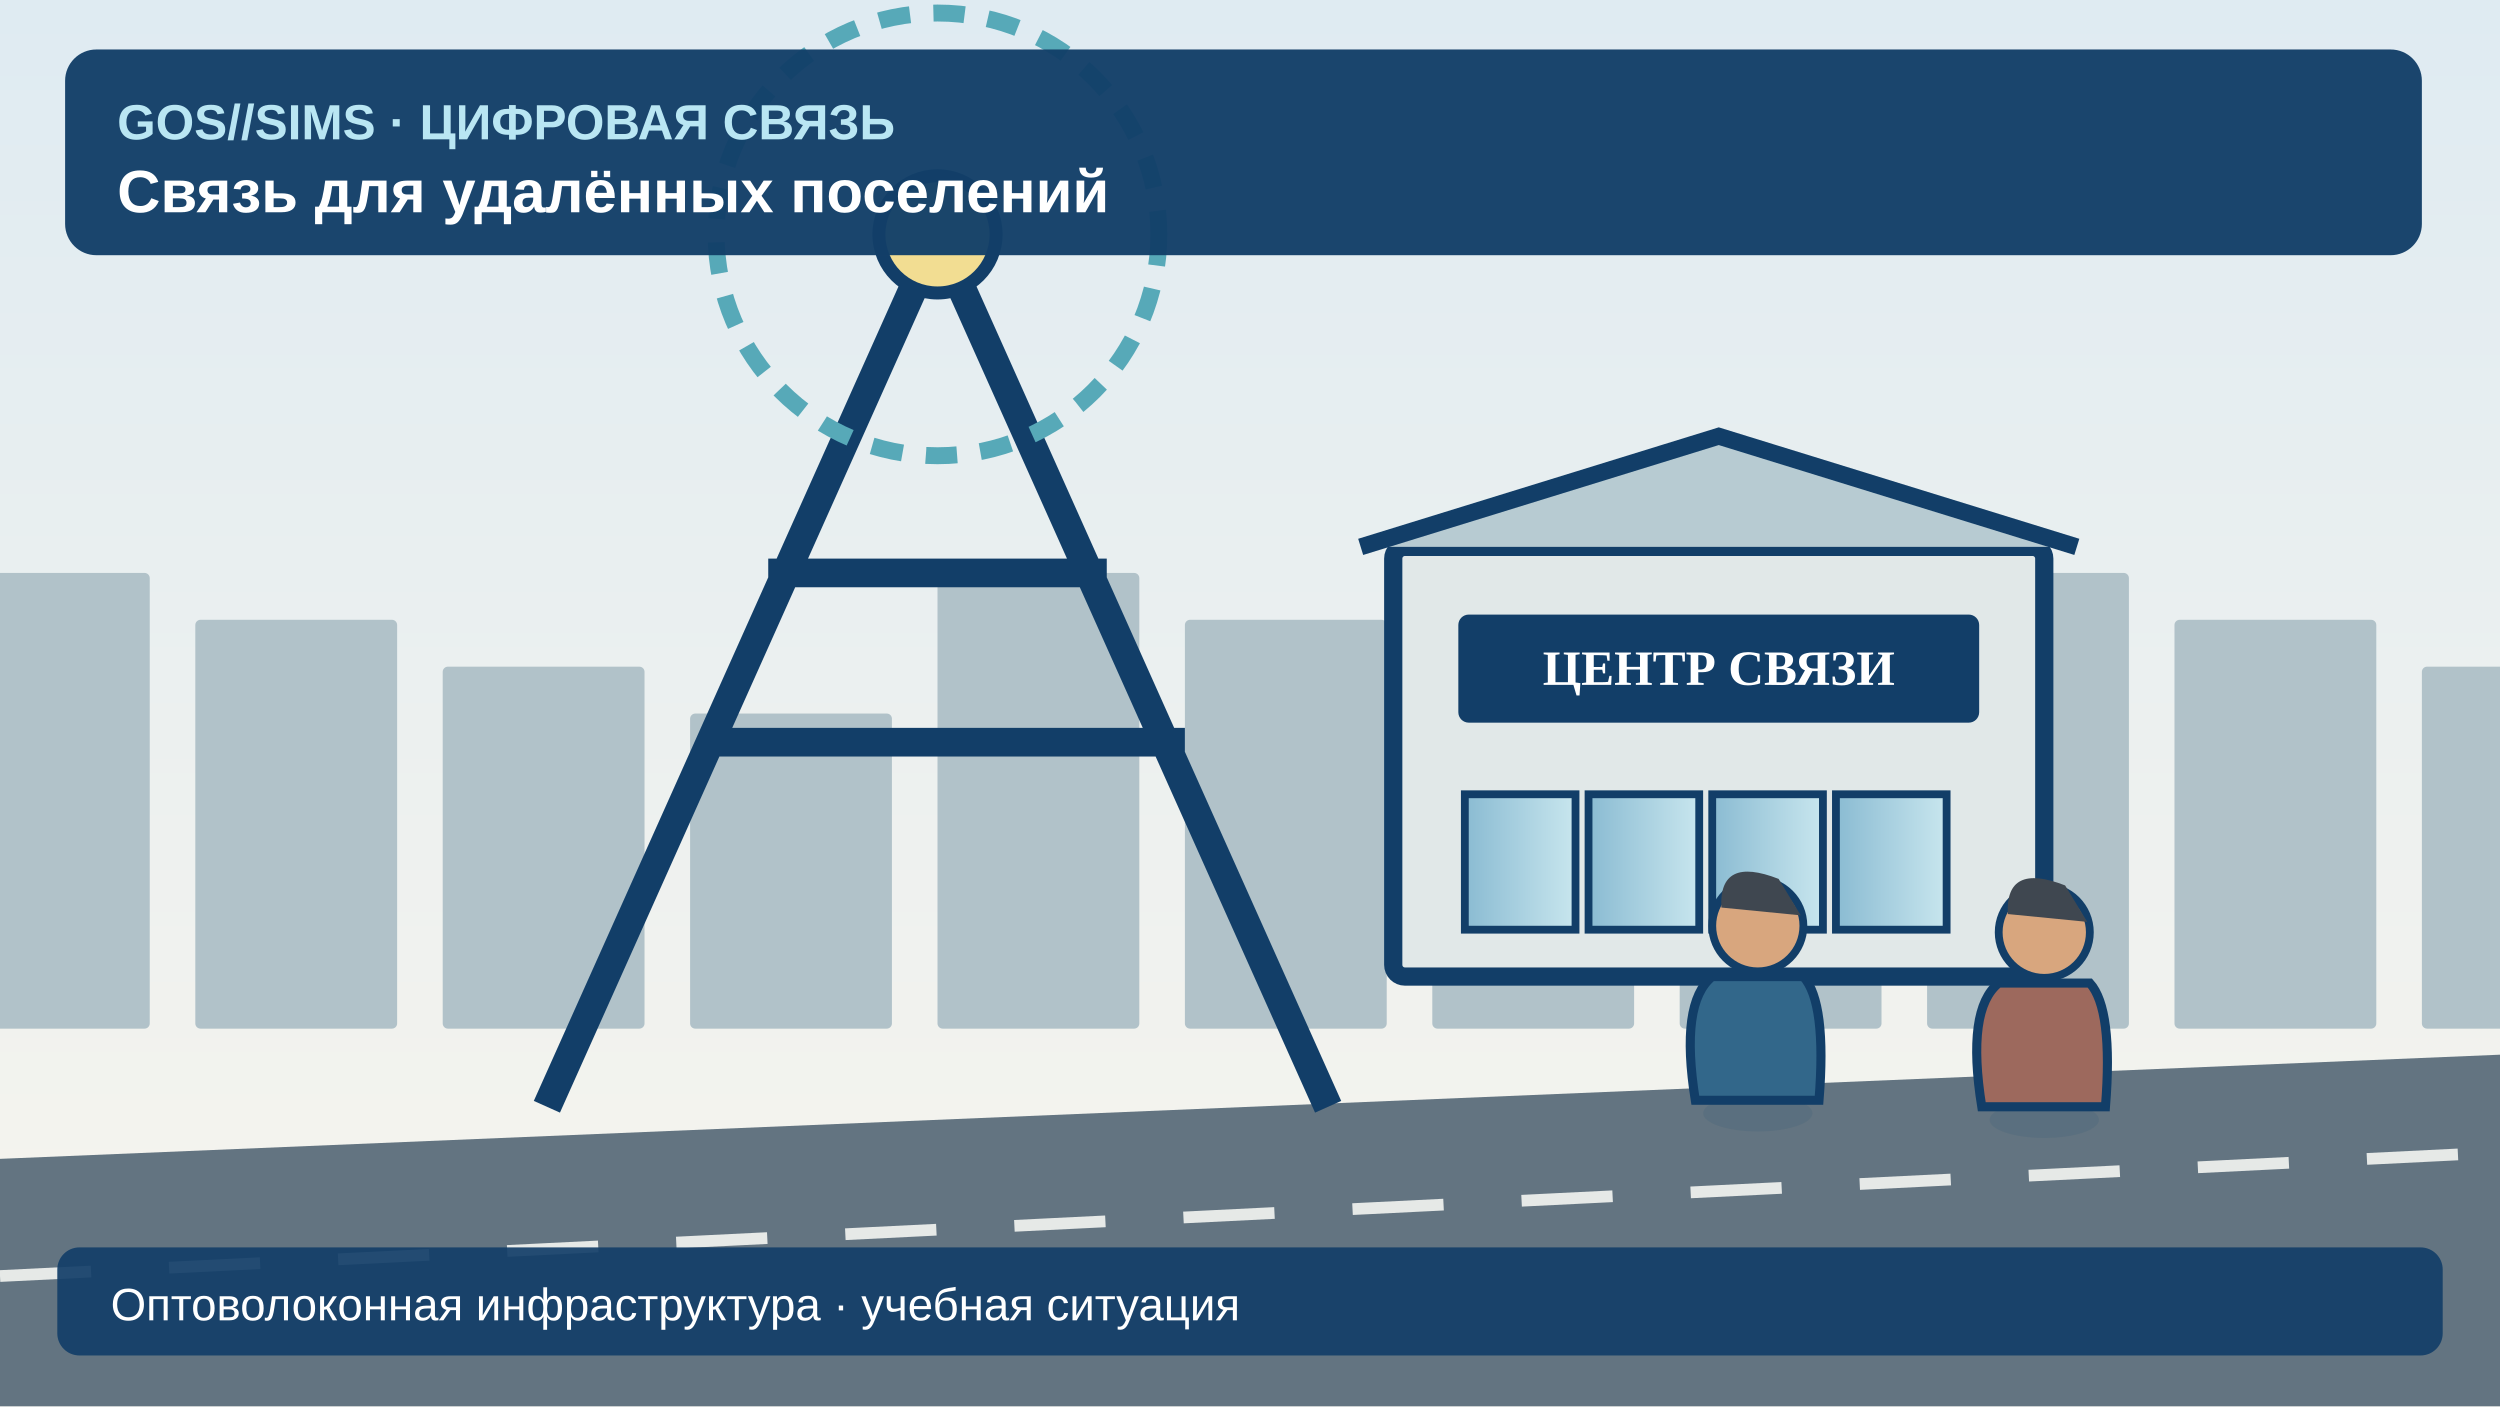
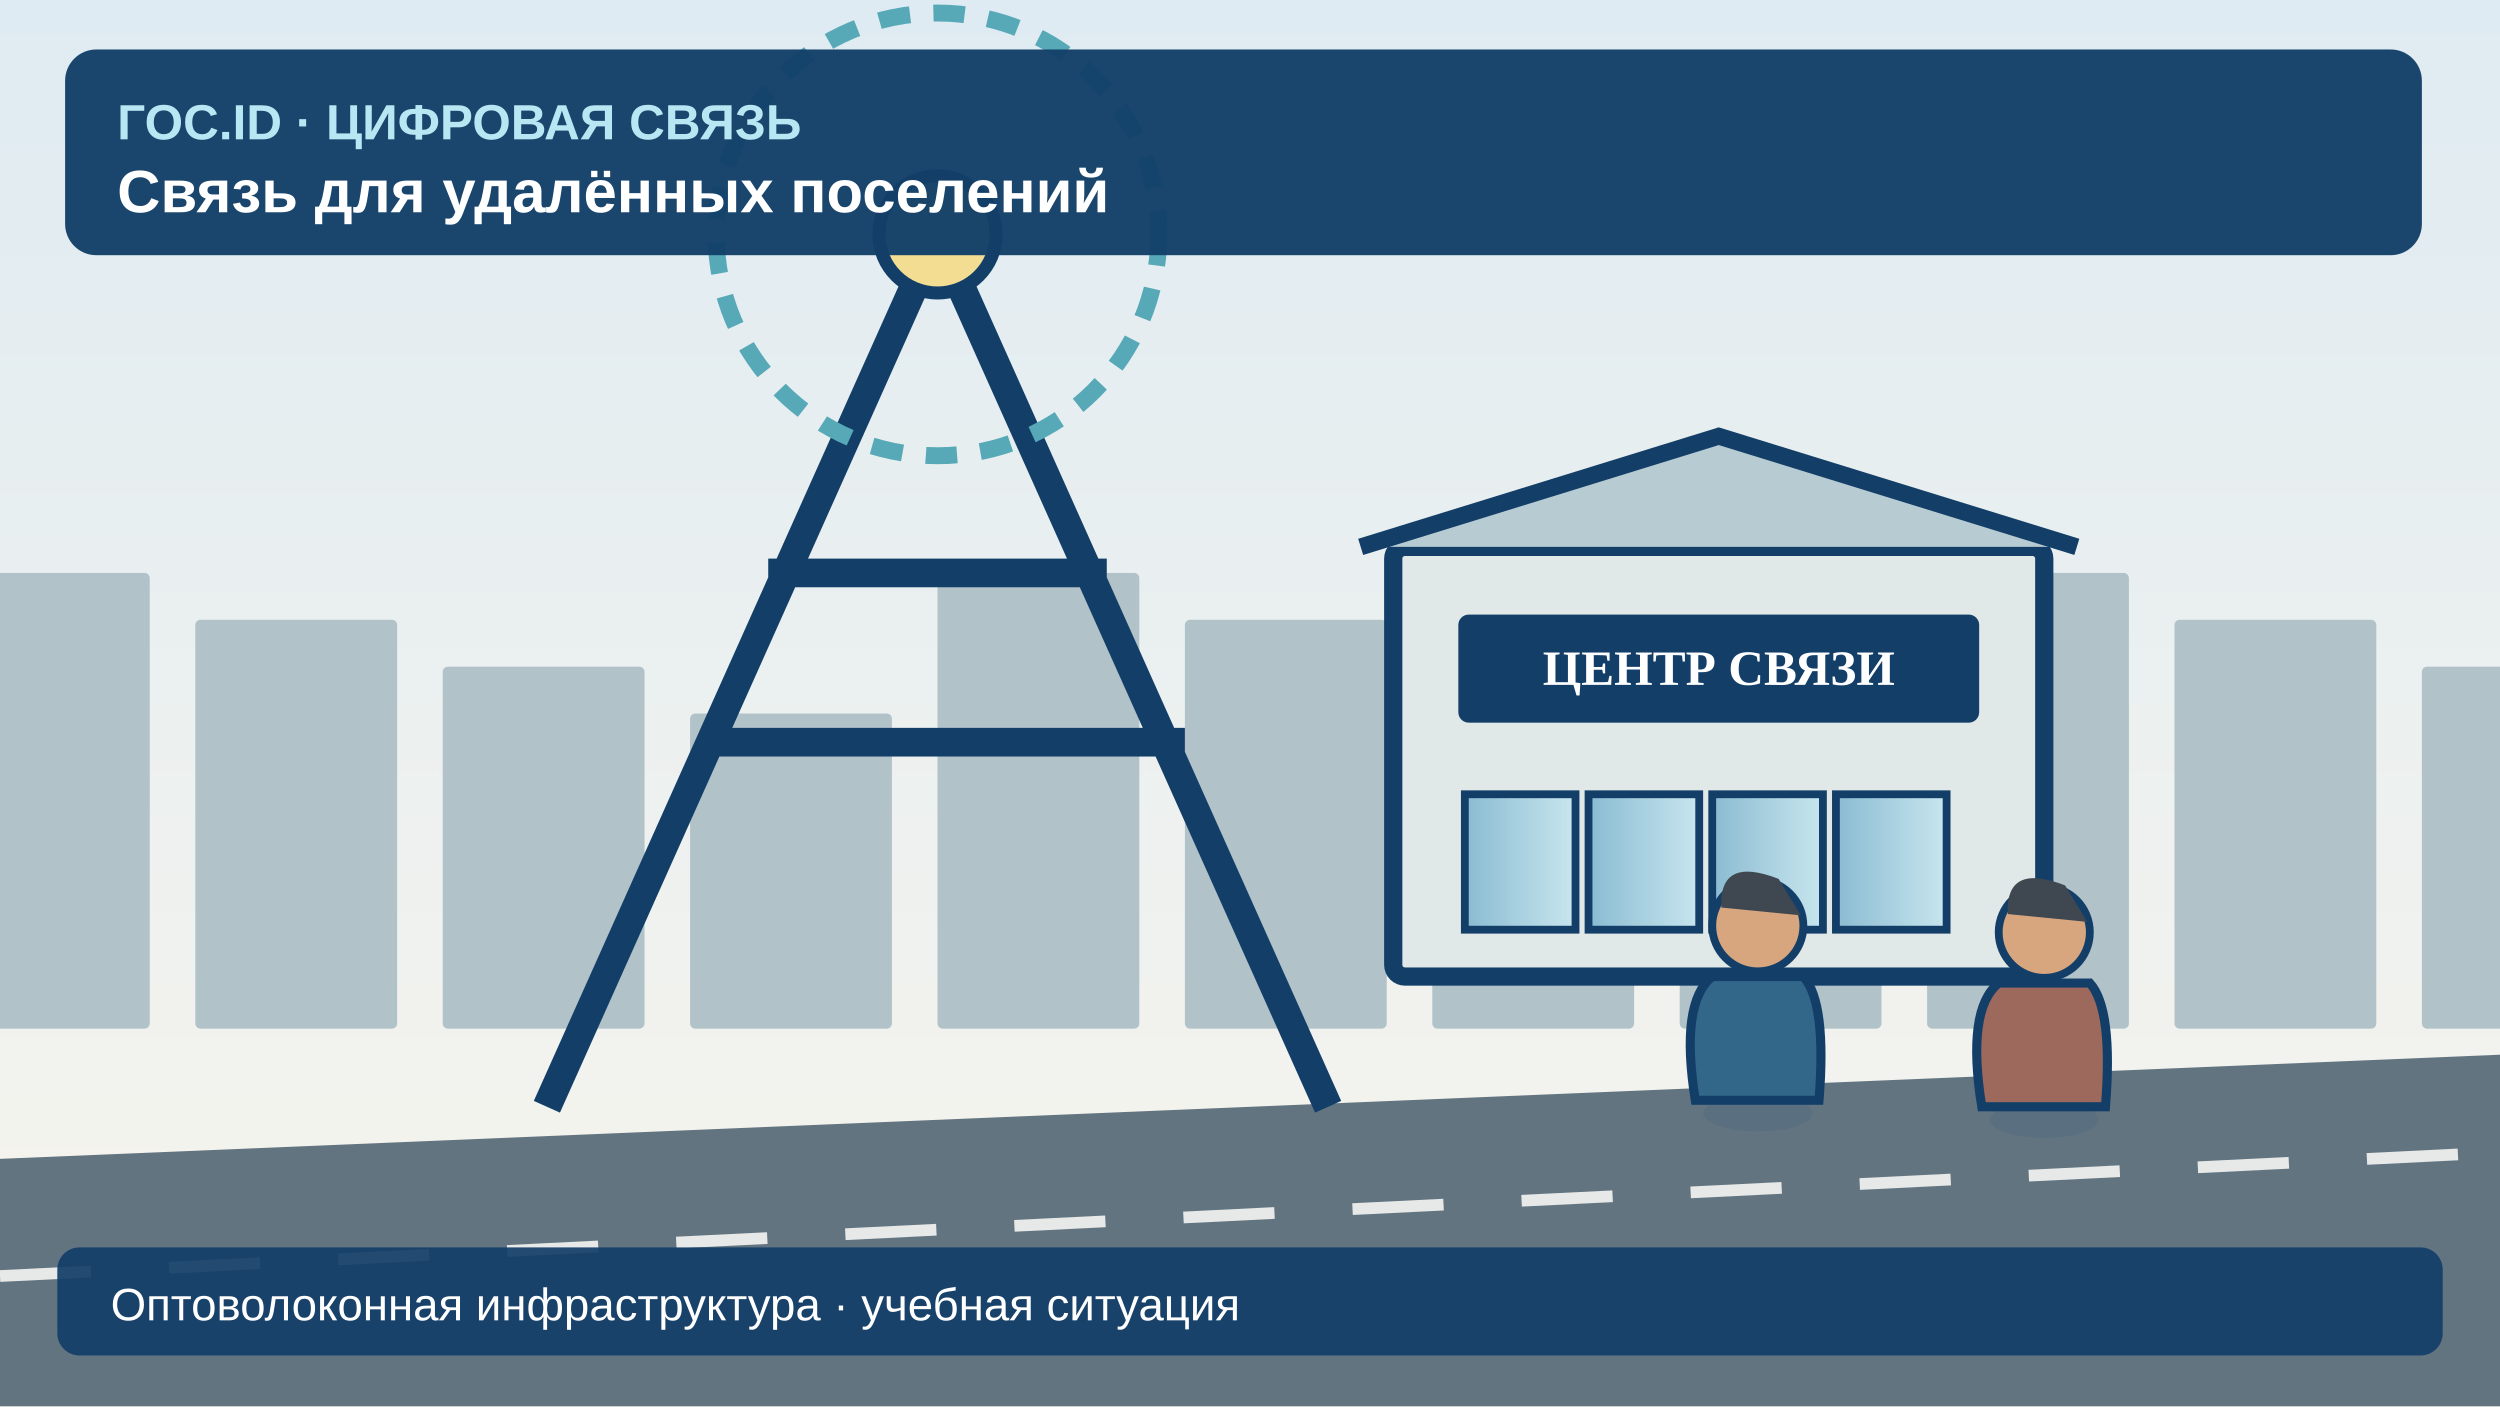
<svg xmlns="http://www.w3.org/2000/svg" width="1920" height="1080" viewBox="0 0 1920 1080" role="img" aria-label="Связь для удалённых поселений">
  <defs>
    <linearGradient id="sky" x1="0" y1="0" x2="0" y2="1">
      <stop stop-color="#dfebf2" />
      <stop offset="1" stop-color="#f8f5ed" />
    </linearGradient>
    <linearGradient id="glass">
      <stop stop-color="#8abbd2" />
      <stop offset="1" stop-color="#c8e6ee" />
    </linearGradient>
  </defs>
  <rect width="1920" height="1080" fill="url(#sky)" />
  <g fill="#b1c2c9">
    <rect x="-40" y="440" width="155" height="350" rx="4" />
    <rect x="150" y="476" width="155" height="314" rx="4" />
    <rect x="340" y="512" width="155" height="278" rx="4" />
    <rect x="530" y="548" width="155" height="242" rx="4" />
    <rect x="720" y="440" width="155" height="350" rx="4" />
    <rect x="910" y="476" width="155" height="314" rx="4" />
    <rect x="1100" y="512" width="155" height="278" rx="4" />
    <rect x="1290" y="548" width="155" height="242" rx="4" />
    <rect x="1480" y="440" width="155" height="350" rx="4" />
    <rect x="1670" y="476" width="155" height="314" rx="4" />
    <rect x="1860" y="512" width="155" height="278" rx="4" />
  </g>
  <path d="M0 890L1920 810V1080H0Z" fill="#637481" />
  <path d="M0 980L1920 885" stroke="#e6e9e7" stroke-width="9" stroke-dasharray="70 60" />
  <path d="M420 850L720 180L1020 850M590 440H850M540 570H910" fill="none" stroke="#123e68" stroke-width="22" />
  <circle cx="720" cy="180" r="45" fill="#f2dd92" stroke="#123e68" stroke-width="10" />
  <circle cx="720" cy="180" r="170" fill="none" stroke="#57a9b8" stroke-dasharray="24 18" stroke-width="13" />
  <g>
    <rect x="1070" y="420" width="500" height="330" rx="9" fill="#e1e8e8" stroke="#123e68" stroke-width="14" />
    <path d="M1045 420L1320 335L1595 420" fill="#b7cbd2" stroke="#123e68" stroke-width="13" />
    <rect x="1120" y="472" width="400" height="83" rx="8" fill="#123e68" />
    <text x="1320" y="526" text-anchor="middle" fill="white" font-size="38" font-weight="700">ЦЕНТР СВЯЗИ</text>
    <rect x="1125" y="610" width="85" height="104" fill="url(#glass)" stroke="#123e68" stroke-width="6" />
    <rect x="1220" y="610" width="85" height="104" fill="url(#glass)" stroke="#123e68" stroke-width="6" />
    <rect x="1315" y="610" width="85" height="104" fill="url(#glass)" stroke="#123e68" stroke-width="6" />
    <rect x="1410" y="610" width="85" height="104" fill="url(#glass)" stroke="#123e68" stroke-width="6" />
  </g>
  <g transform="translate(1350,700)">
    <ellipse cx="0" cy="155" rx="42" ry="14" fill="#476478" opacity=".3" />
    <path d="M-35 50Q-60 70-48 145H47Q53 70 35 50Z" fill="#32678a" stroke="#123e68" stroke-width="7" />
    <circle cy="11" r="35" fill="#d8a67e" stroke="#123e68" stroke-width="6" />
    <path d="M-28-3Q-30-43 16-25L33 3" fill="#3f4750" />
  </g>
  <g transform="translate(1570,705)">
    <ellipse cx="0" cy="155" rx="42" ry="14" fill="#476478" opacity=".3" />
    <path d="M-35 50Q-60 70-48 145H47Q53 70 35 50Z" fill="#9d695d" stroke="#123e68" stroke-width="7" />
    <circle cy="11" r="35" fill="#d8a67e" stroke="#123e68" stroke-width="6" />
    <path d="M-28-3Q-30-43 16-25L33 3" fill="#3f4750" />
  </g>
  <rect x="50" y="38" width="1810" height="158" rx="24" fill="#123e68" opacity=".96" />
-   <text x="90" y="107" font-family="Arial,sans-serif" font-size="38" font-weight="700" fill="#b9e6f3">GOS//SIMS  ·  ЦИФРОВАЯ СВЯЗЬ</text>
+   <text x="90" y="107" font-family="Arial,sans-serif" font-size="38" font-weight="700" fill="#b9e6f3">ГОС.ID  ·  ЦИФРОВАЯ СВЯЗЬ</text>
  <text x="90" y="163" font-family="Arial,sans-serif" font-size="46" font-weight="700" fill="#ffffff">Связь для удалённых поселений</text>
  <rect x="44" y="958" width="1832" height="83" rx="17" fill="#123e68" opacity=".92" />
  <text x="85" y="1014" font-family="Arial,sans-serif" font-size="35" fill="#ffffff">Оптоволоконная инфраструктура · учебная ситуация</text>
</svg>
